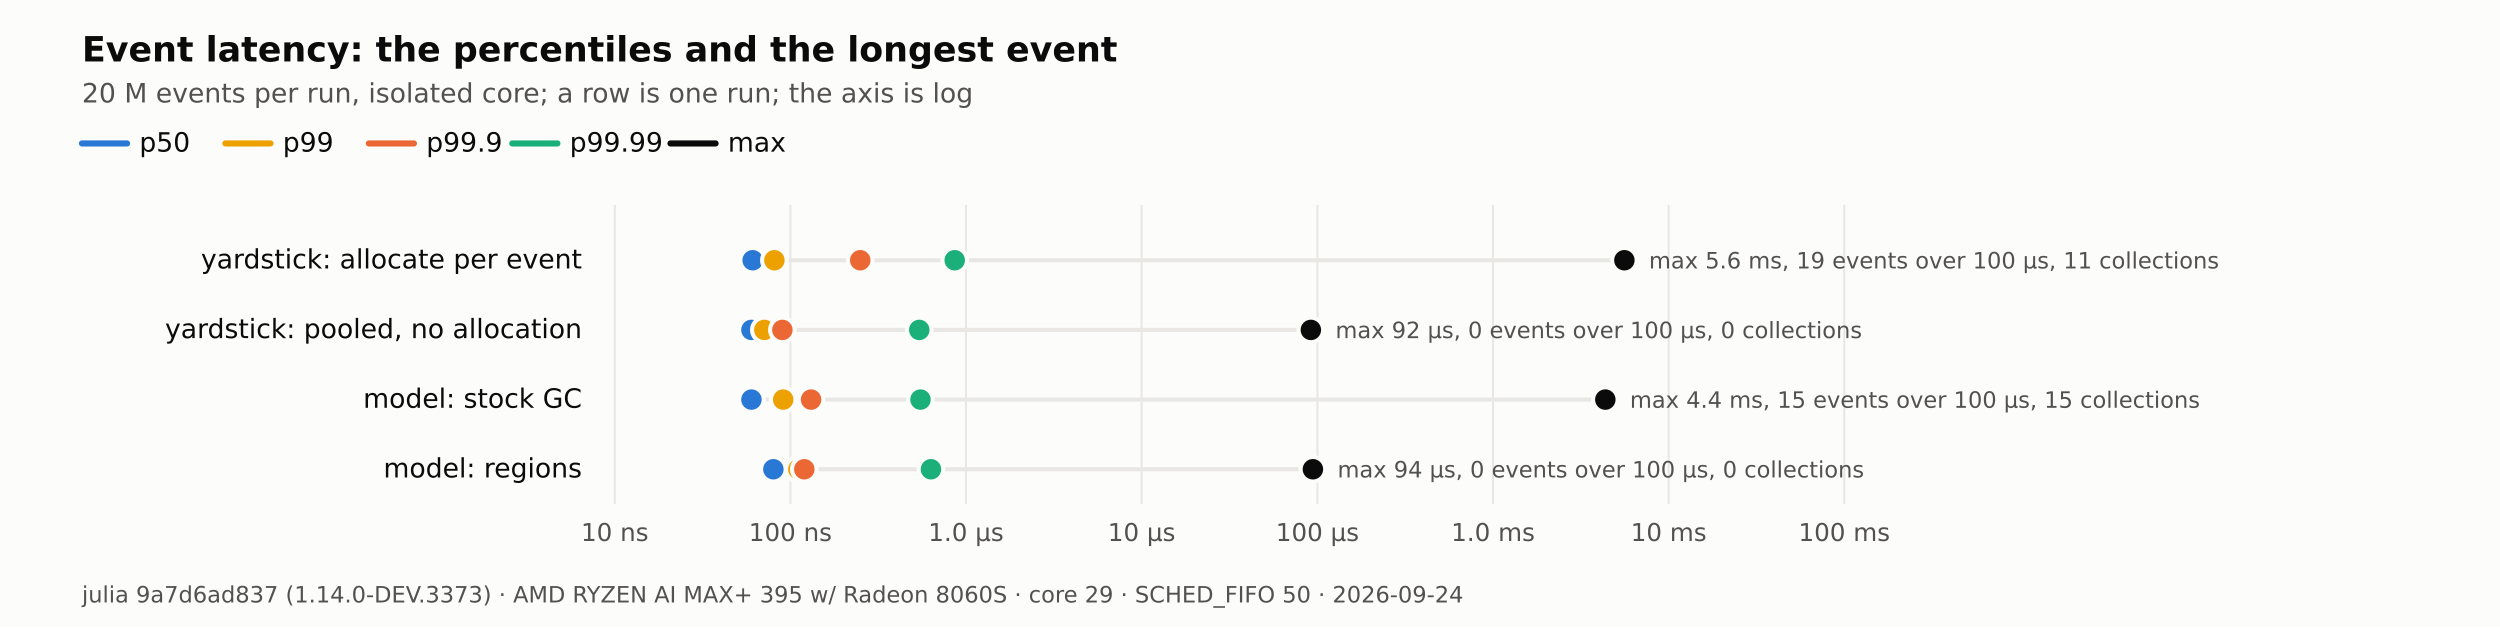
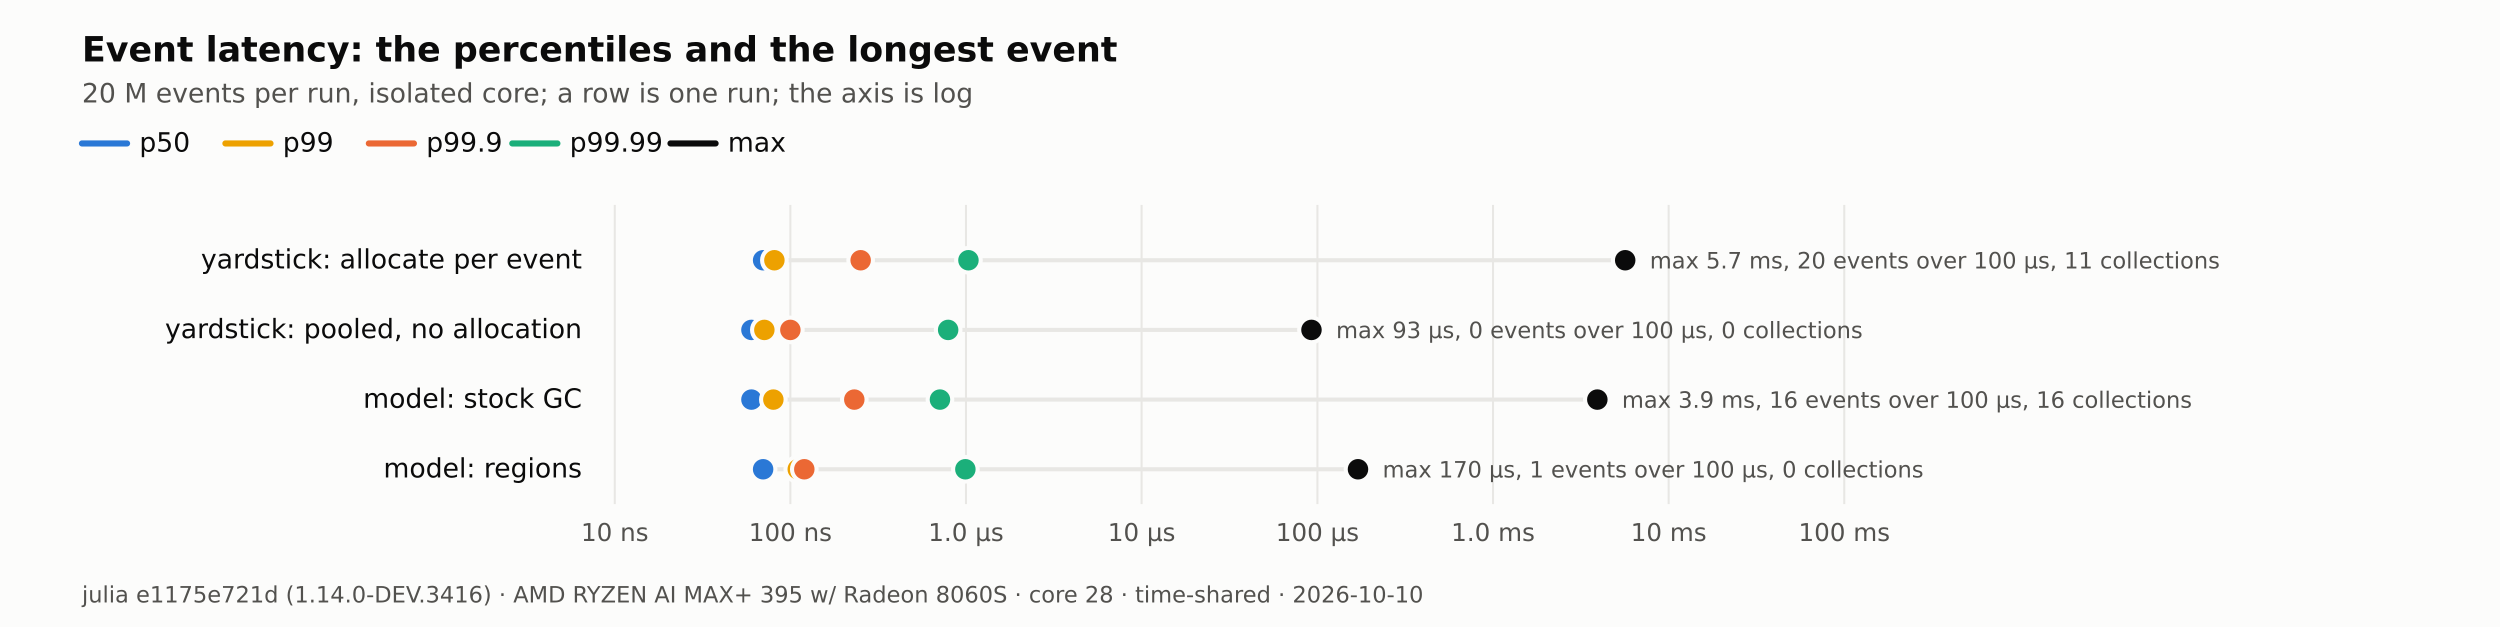
<svg xmlns="http://www.w3.org/2000/svg" viewBox="0 0 1220 306" font-size="13">
  <rect width="1220" height="306" fill="#fcfcfb" />
  <text x="40.0" y="30.0" font-family="DejaVu Sans, sans-serif" font-size="17" fill="#0b0b0b" text-anchor="start" font-weight="bold">Event latency: the percentiles and the longest event</text>
  <text x="40.0" y="50.0" font-family="DejaVu Sans, sans-serif" font-size="13" fill="#52514e" text-anchor="start">20 M events per run, isolated core; a row is one run; the axis is log</text>
  <line x1="40" y1="70" x2="62" y2="70" stroke="#2a78d6" stroke-width="3" stroke-linecap="round" />
  <text x="68.0" y="74.0" font-family="DejaVu Sans, sans-serif" font-size="13" fill="#0b0b0b" text-anchor="start">p50</text>
  <line x1="110" y1="70" x2="132" y2="70" stroke="#eda100" stroke-width="3" stroke-linecap="round" />
  <text x="138.0" y="74.0" font-family="DejaVu Sans, sans-serif" font-size="13" fill="#0b0b0b" text-anchor="start">p99</text>
  <line x1="180" y1="70" x2="202" y2="70" stroke="#eb6834" stroke-width="3" stroke-linecap="round" />
  <text x="208.0" y="74.0" font-family="DejaVu Sans, sans-serif" font-size="13" fill="#0b0b0b" text-anchor="start">p99.9</text>
  <line x1="250.0" y1="70" x2="272.0" y2="70" stroke="#1baf7a" stroke-width="3" stroke-linecap="round" />
  <text x="278.0" y="74.0" font-family="DejaVu Sans, sans-serif" font-size="13" fill="#0b0b0b" text-anchor="start">p99.99</text>
  <line x1="327.2" y1="70" x2="349.2" y2="70" stroke="#0b0b0b" stroke-width="3" stroke-linecap="round" />
  <text x="355.2" y="74.0" font-family="DejaVu Sans, sans-serif" font-size="13" fill="#0b0b0b" text-anchor="start">max</text>
  <line x1="300.0" y1="100" x2="300.0" y2="246" stroke="#e8e7e4" stroke-width="1" />
  <text x="300.0" y="264.0" font-family="DejaVu Sans, sans-serif" font-size="12" fill="#52514e" text-anchor="middle">10 ns</text>
  <line x1="385.7" y1="100" x2="385.7" y2="246" stroke="#e8e7e4" stroke-width="1" />
  <text x="385.7" y="264.0" font-family="DejaVu Sans, sans-serif" font-size="12" fill="#52514e" text-anchor="middle">100 ns</text>
  <line x1="471.4" y1="100" x2="471.4" y2="246" stroke="#e8e7e4" stroke-width="1" />
  <text x="471.4" y="264.0" font-family="DejaVu Sans, sans-serif" font-size="12" fill="#52514e" text-anchor="middle">1.0 µs</text>
  <line x1="557.1" y1="100" x2="557.1" y2="246" stroke="#e8e7e4" stroke-width="1" />
  <text x="557.1" y="264.0" font-family="DejaVu Sans, sans-serif" font-size="12" fill="#52514e" text-anchor="middle">10 µs</text>
  <line x1="642.9" y1="100" x2="642.9" y2="246" stroke="#e8e7e4" stroke-width="1" />
  <text x="642.9" y="264.0" font-family="DejaVu Sans, sans-serif" font-size="12" fill="#52514e" text-anchor="middle">100 µs</text>
  <line x1="728.6" y1="100" x2="728.6" y2="246" stroke="#e8e7e4" stroke-width="1" />
  <text x="728.6" y="264.0" font-family="DejaVu Sans, sans-serif" font-size="12" fill="#52514e" text-anchor="middle">1.0 ms</text>
  <line x1="814.3" y1="100" x2="814.3" y2="246" stroke="#e8e7e4" stroke-width="1" />
  <text x="814.3" y="264.0" font-family="DejaVu Sans, sans-serif" font-size="12" fill="#52514e" text-anchor="middle">10 ms</text>
  <line x1="900.0" y1="100" x2="900.0" y2="246" stroke="#e8e7e4" stroke-width="1" />
  <text x="900.0" y="264.0" font-family="DejaVu Sans, sans-serif" font-size="12" fill="#52514e" text-anchor="middle">100 ms</text>
  <text x="284.0" y="131.0" font-family="DejaVu Sans, sans-serif" font-size="13" fill="#0b0b0b" text-anchor="end">yardstick: allocate per event</text>
-   <line x1="367.3" y1="127.0" x2="792.7" y2="127.0" stroke="#e8e7e4" stroke-width="2" />
-   <circle cx="367.3" cy="127.0" r="6" fill="#2a78d6" stroke="#fcfcfb" stroke-width="2" />
+   <line x1="372.4" y1="127.0" x2="793.1" y2="127.0" stroke="#e8e7e4" stroke-width="2" />
+   <circle cx="372.4" cy="127.0" r="6" fill="#2a78d6" stroke="#fcfcfb" stroke-width="2" />
  <circle cx="377.9" cy="127.0" r="6" fill="#eda100" stroke="#fcfcfb" stroke-width="2" />
-   <circle cx="419.8" cy="127.0" r="6" fill="#eb6834" stroke="#fcfcfb" stroke-width="2" />
-   <circle cx="465.9" cy="127.0" r="6" fill="#1baf7a" stroke="#fcfcfb" stroke-width="2" />
-   <circle cx="792.7" cy="127.0" r="6" fill="#0b0b0b" stroke="#fcfcfb" stroke-width="2" />
-   <text x="804.7" y="131.0" font-family="DejaVu Sans, sans-serif" font-size="11" fill="#52514e" text-anchor="start">max 5.6 ms, 19 events over 100 µs, 11 collections</text>
+   <circle cx="420.0" cy="127.0" r="6" fill="#eb6834" stroke="#fcfcfb" stroke-width="2" />
+   <circle cx="472.6" cy="127.0" r="6" fill="#1baf7a" stroke="#fcfcfb" stroke-width="2" />
+   <circle cx="793.1" cy="127.0" r="6" fill="#0b0b0b" stroke="#fcfcfb" stroke-width="2" />
+   <text x="805.1" y="131.0" font-family="DejaVu Sans, sans-serif" font-size="11" fill="#52514e" text-anchor="start">max 5.7 ms, 20 events over 100 µs, 11 collections</text>
  <text x="284.0" y="165.0" font-family="DejaVu Sans, sans-serif" font-size="13" fill="#0b0b0b" text-anchor="end">yardstick: pooled, no allocation</text>
-   <line x1="366.7" y1="161.0" x2="639.7" y2="161.0" stroke="#e8e7e4" stroke-width="2" />
+   <line x1="366.7" y1="161.0" x2="640.0" y2="161.0" stroke="#e8e7e4" stroke-width="2" />
  <circle cx="366.7" cy="161.0" r="6" fill="#2a78d6" stroke="#fcfcfb" stroke-width="2" />
  <circle cx="373.0" cy="161.0" r="6" fill="#eda100" stroke="#fcfcfb" stroke-width="2" />
-   <circle cx="381.8" cy="161.0" r="6" fill="#eb6834" stroke="#fcfcfb" stroke-width="2" />
-   <circle cx="448.6" cy="161.0" r="6" fill="#1baf7a" stroke="#fcfcfb" stroke-width="2" />
-   <circle cx="639.7" cy="161.0" r="6" fill="#0b0b0b" stroke="#fcfcfb" stroke-width="2" />
-   <text x="651.7" y="165.0" font-family="DejaVu Sans, sans-serif" font-size="11" fill="#52514e" text-anchor="start">max 92 µs, 0 events over 100 µs, 0 collections</text>
+   <circle cx="385.7" cy="161.0" r="6" fill="#eb6834" stroke="#fcfcfb" stroke-width="2" />
+   <circle cx="462.7" cy="161.0" r="6" fill="#1baf7a" stroke="#fcfcfb" stroke-width="2" />
+   <circle cx="640.0" cy="161.0" r="6" fill="#0b0b0b" stroke="#fcfcfb" stroke-width="2" />
+   <text x="652.0" y="165.0" font-family="DejaVu Sans, sans-serif" font-size="11" fill="#52514e" text-anchor="start">max 93 µs, 0 events over 100 µs, 0 collections</text>
  <text x="284.0" y="199.0" font-family="DejaVu Sans, sans-serif" font-size="13" fill="#0b0b0b" text-anchor="end">model: stock GC</text>
-   <line x1="366.7" y1="195.0" x2="783.4" y2="195.0" stroke="#e8e7e4" stroke-width="2" />
+   <line x1="366.7" y1="195.0" x2="779.5" y2="195.0" stroke="#e8e7e4" stroke-width="2" />
  <circle cx="366.7" cy="195.0" r="6" fill="#2a78d6" stroke="#fcfcfb" stroke-width="2" />
-   <circle cx="382.2" cy="195.0" r="6" fill="#eda100" stroke="#fcfcfb" stroke-width="2" />
-   <circle cx="395.8" cy="195.0" r="6" fill="#eb6834" stroke="#fcfcfb" stroke-width="2" />
-   <circle cx="449.2" cy="195.0" r="6" fill="#1baf7a" stroke="#fcfcfb" stroke-width="2" />
-   <circle cx="783.4" cy="195.0" r="6" fill="#0b0b0b" stroke="#fcfcfb" stroke-width="2" />
-   <text x="795.4" y="199.0" font-family="DejaVu Sans, sans-serif" font-size="11" fill="#52514e" text-anchor="start">max 4.4 ms, 15 events over 100 µs, 15 collections</text>
+   <circle cx="377.4" cy="195.0" r="6" fill="#eda100" stroke="#fcfcfb" stroke-width="2" />
+   <circle cx="416.9" cy="195.0" r="6" fill="#eb6834" stroke="#fcfcfb" stroke-width="2" />
+   <circle cx="458.7" cy="195.0" r="6" fill="#1baf7a" stroke="#fcfcfb" stroke-width="2" />
+   <circle cx="779.5" cy="195.0" r="6" fill="#0b0b0b" stroke="#fcfcfb" stroke-width="2" />
+   <text x="791.5" y="199.0" font-family="DejaVu Sans, sans-serif" font-size="11" fill="#52514e" text-anchor="start">max 3.9 ms, 16 events over 100 µs, 16 collections</text>
  <text x="284.0" y="233.0" font-family="DejaVu Sans, sans-serif" font-size="13" fill="#0b0b0b" text-anchor="end">model: regions</text>
-   <line x1="377.4" y1="229.0" x2="640.7" y2="229.0" stroke="#e8e7e4" stroke-width="2" />
-   <circle cx="377.4" cy="229.0" r="6" fill="#2a78d6" stroke="#fcfcfb" stroke-width="2" />
-   <circle cx="389.6" cy="229.0" r="6" fill="#eda100" stroke="#fcfcfb" stroke-width="2" />
+   <line x1="372.4" y1="229.0" x2="662.7" y2="229.0" stroke="#e8e7e4" stroke-width="2" />
+   <circle cx="372.4" cy="229.0" r="6" fill="#2a78d6" stroke="#fcfcfb" stroke-width="2" />
+   <circle cx="389.3" cy="229.0" r="6" fill="#eda100" stroke="#fcfcfb" stroke-width="2" />
  <circle cx="392.5" cy="229.0" r="6" fill="#eb6834" stroke="#fcfcfb" stroke-width="2" />
-   <circle cx="454.3" cy="229.0" r="6" fill="#1baf7a" stroke="#fcfcfb" stroke-width="2" />
-   <circle cx="640.7" cy="229.0" r="6" fill="#0b0b0b" stroke="#fcfcfb" stroke-width="2" />
-   <text x="652.7" y="233.0" font-family="DejaVu Sans, sans-serif" font-size="11" fill="#52514e" text-anchor="start">max 94 µs, 0 events over 100 µs, 0 collections</text>
-   <text x="40.0" y="294.0" font-family="DejaVu Sans, sans-serif" font-size="11" fill="#52514e" text-anchor="start">julia 9a7d6ad837 (1.14.0-DEV.3373) · AMD RYZEN AI MAX+ 395 w/ Radeon 8060S · core 29 · SCHED_FIFO 50 · 2026-09-24</text>
+   <circle cx="471.1" cy="229.0" r="6" fill="#1baf7a" stroke="#fcfcfb" stroke-width="2" />
+   <circle cx="662.7" cy="229.0" r="6" fill="#0b0b0b" stroke="#fcfcfb" stroke-width="2" />
+   <text x="674.7" y="233.0" font-family="DejaVu Sans, sans-serif" font-size="11" fill="#52514e" text-anchor="start">max 170 µs, 1 events over 100 µs, 0 collections</text>
+   <text x="40.0" y="294.0" font-family="DejaVu Sans, sans-serif" font-size="11" fill="#52514e" text-anchor="start">julia e1175e721d (1.14.0-DEV.3416) · AMD RYZEN AI MAX+ 395 w/ Radeon 8060S · core 28 · time-shared · 2026-10-10</text>
</svg>
